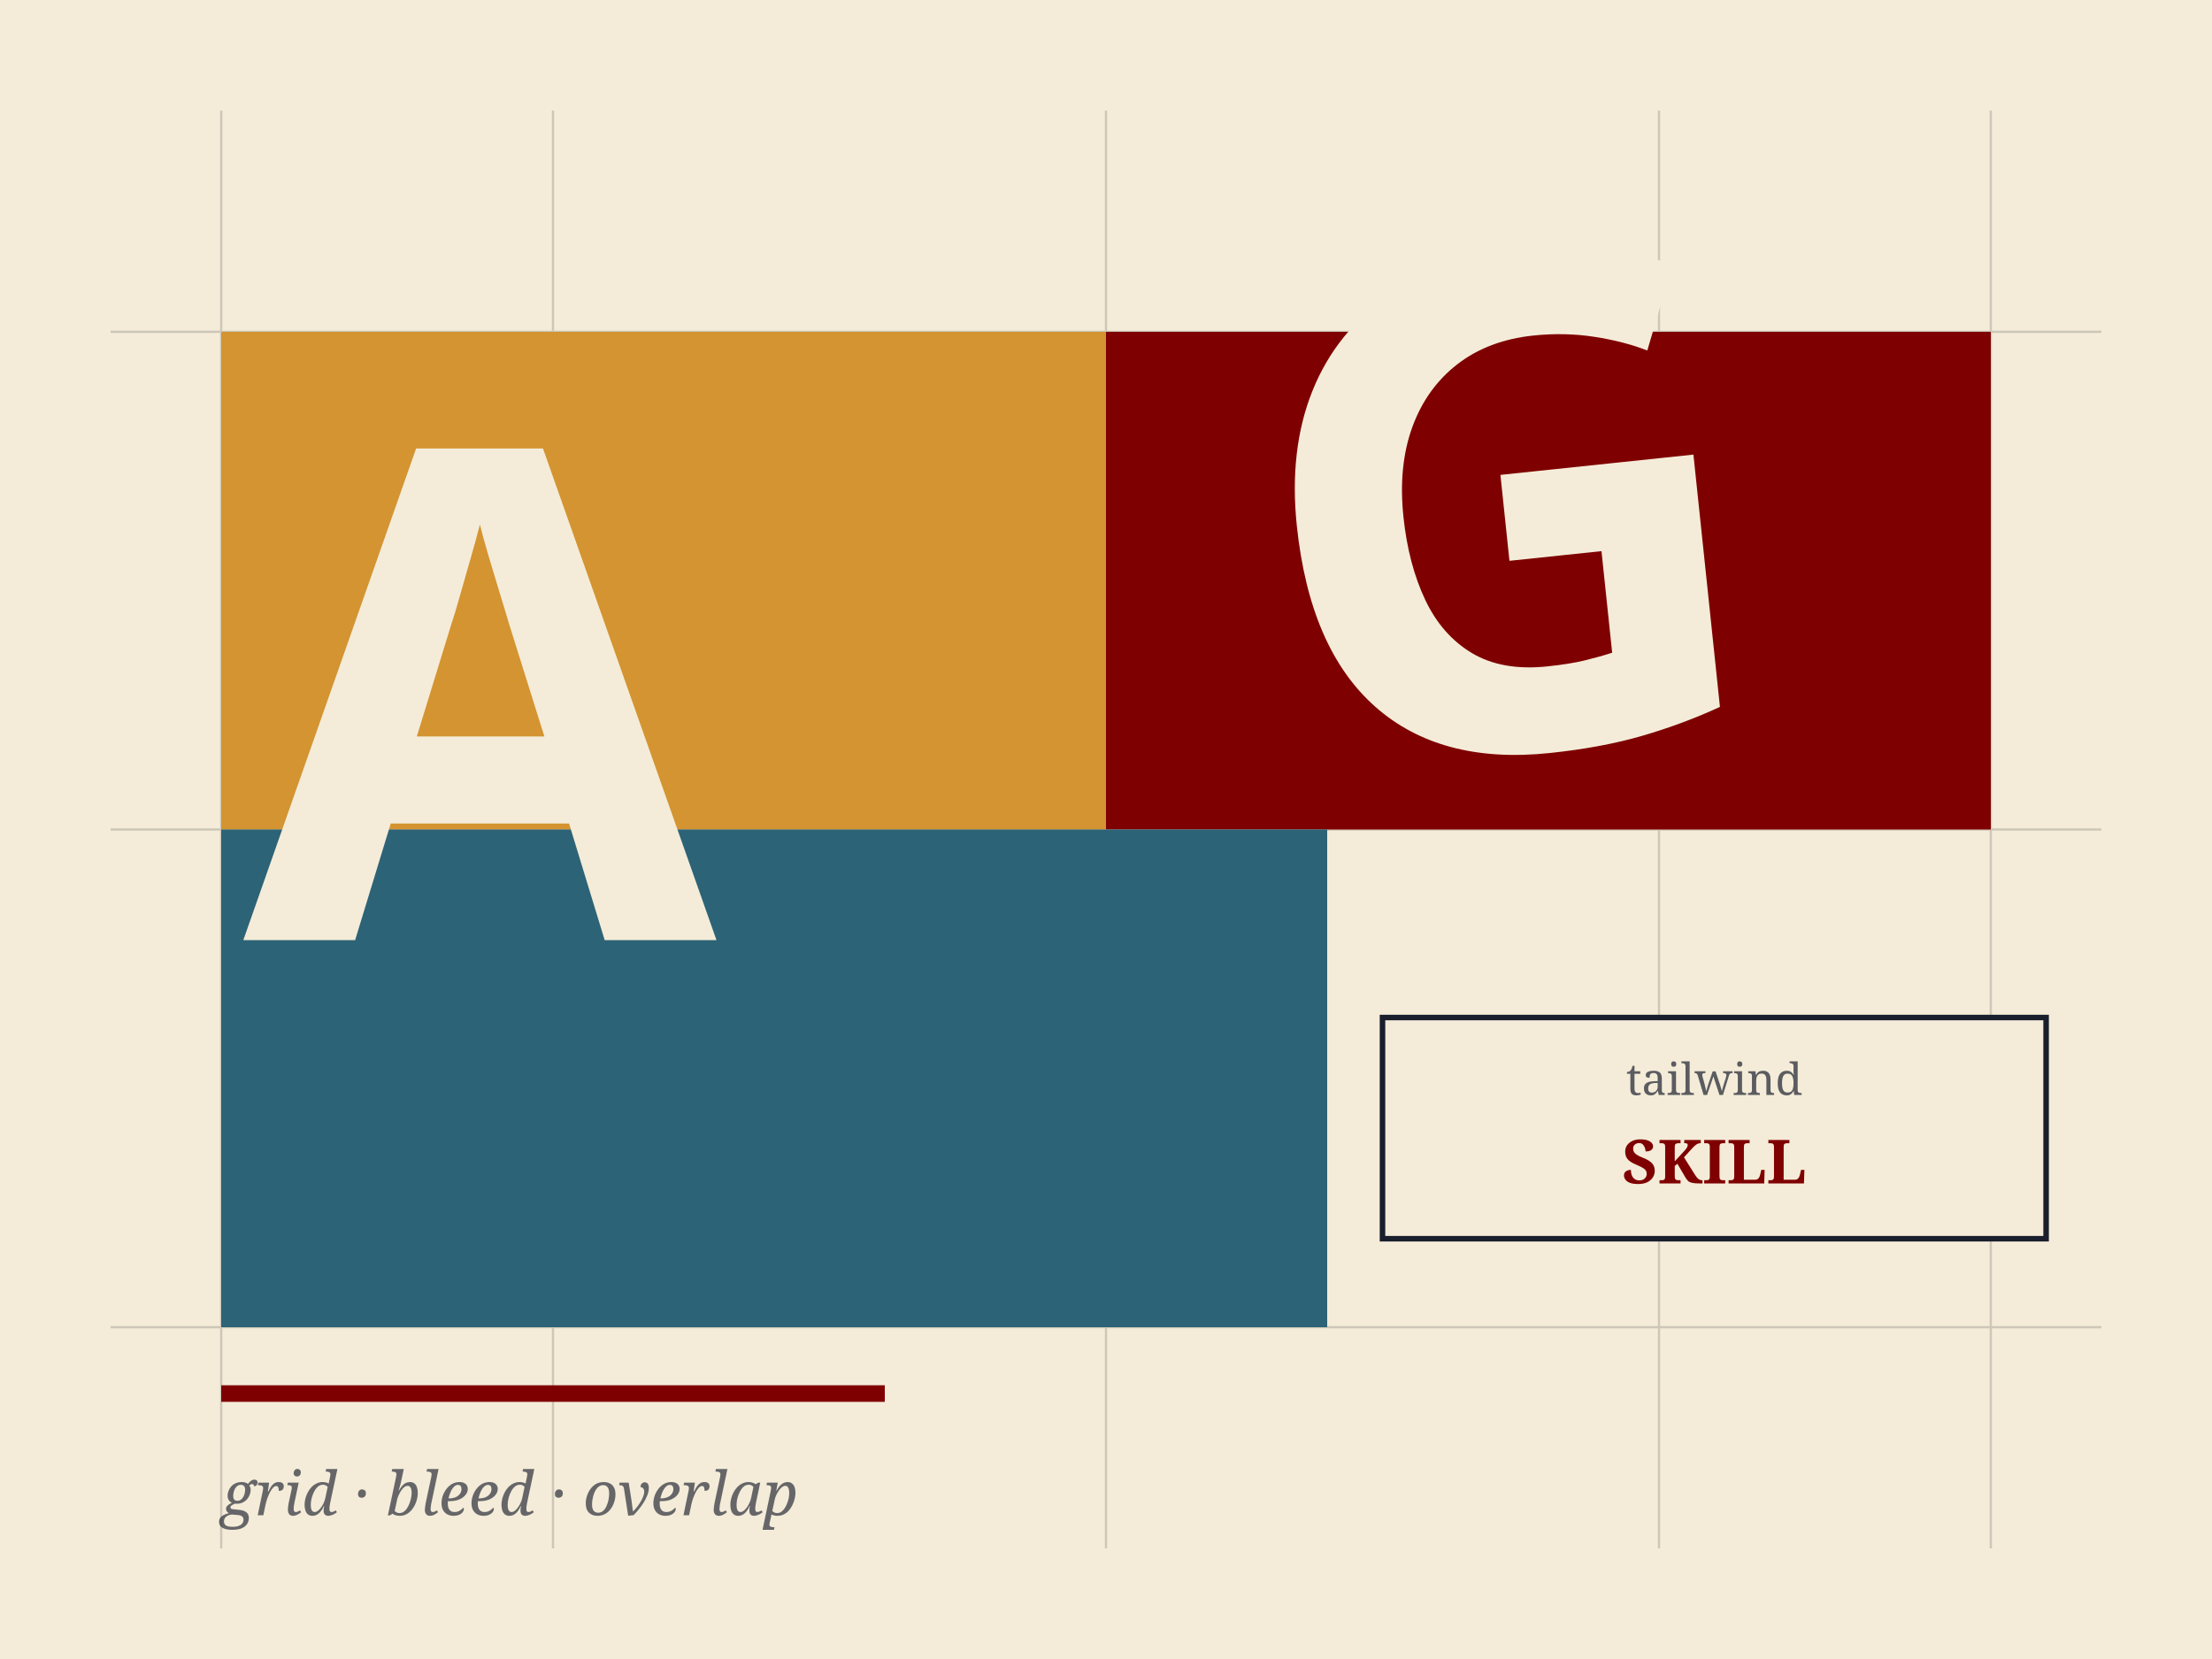
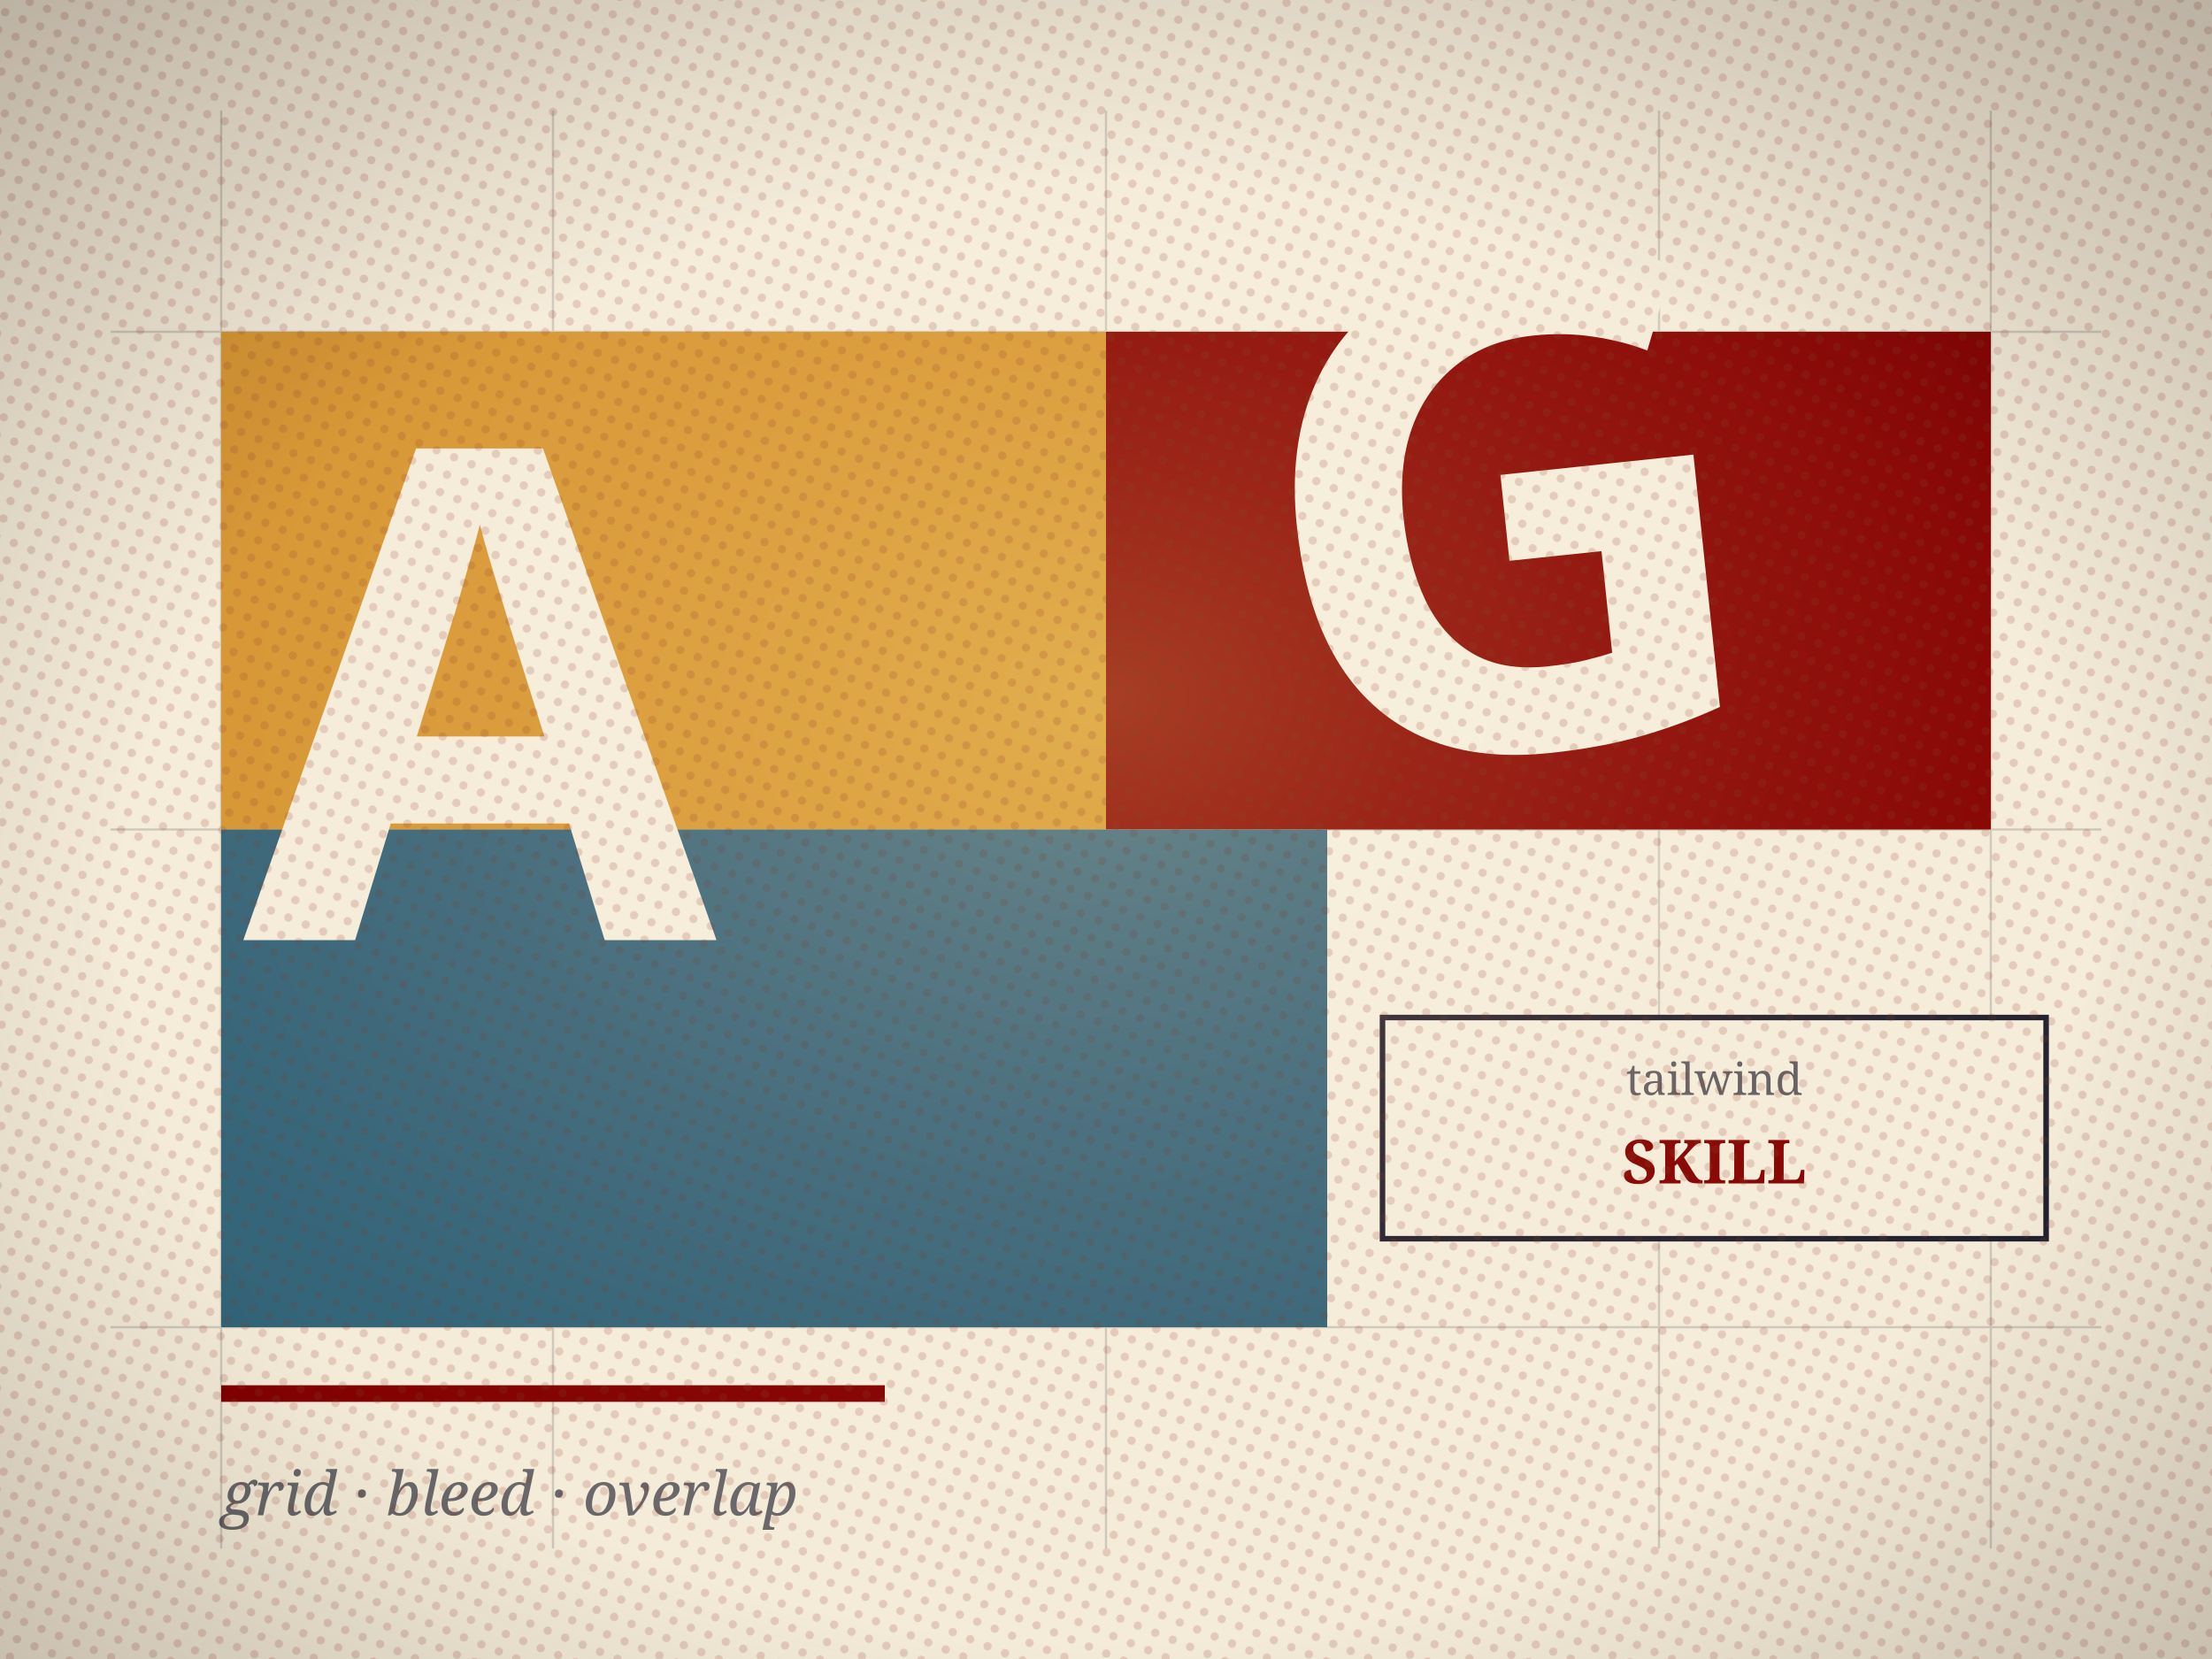
<svg xmlns="http://www.w3.org/2000/svg" viewBox="0 0 400 300" role="img" aria-label="swiss-poster-skill">
+   <defs>
+     <pattern id="riso-dots" x="0" y="0" width="3.4" height="3.4" patternUnits="userSpaceOnUse" patternTransform="rotate(22)">
+       <circle cx="1.7" cy="1.7" r="0.75" fill="#7f0000" />
+     </pattern>
+     <pattern id="riso-dots-warm" x="0" y="0" width="3.4" height="3.4" patternUnits="userSpaceOnUse" patternTransform="rotate(22)">
+       <circle cx="1.7" cy="1.7" r="0.75" fill="#e8b76b" />
+     </pattern>
+     <radialGradient id="riso-bloom" cx="0.5" cy="0.42" r="0.7">
+       <stop offset="0" stop-color="#e8b76b" stop-opacity="0.34" />
+       <stop offset="0.7" stop-color="#a83838" stop-opacity="0.06" />
+       <stop offset="1" stop-color="#7f0000" stop-opacity="0" />
+     </radialGradient>
+     <radialGradient id="riso-vignette" cx="0.5" cy="0.55" r="0.88">
+       <stop offset="0.5" stop-color="#1a0a0a" stop-opacity="0" />
+       <stop offset="1" stop-color="#1a0a0a" stop-opacity="0.38" />
+     </radialGradient>
+   </defs>
  <rect width="400" height="300" fill="#f4ecd8" />
  <g stroke="#1a1f2e" stroke-width="0.4" opacity="0.18">
    <line x1="40" y1="20" x2="40" y2="280" />
    <line x1="100" y1="20" x2="100" y2="280" />
    <line x1="200" y1="20" x2="200" y2="280" />
    <line x1="300" y1="20" x2="300" y2="280" />
    <line x1="360" y1="20" x2="360" y2="280" />
    <line x1="20" y1="60" x2="380" y2="60" />
    <line x1="20" y1="150" x2="380" y2="150" />
    <line x1="20" y1="240" x2="380" y2="240" />
  </g>
  <g>
    <rect x="40" y="60" width="160" height="90" fill="#d49431" />
    <rect x="200" y="60" width="160" height="90" fill="#7f0000" />
    <rect x="40" y="150" width="200" height="90" fill="#2d6377" />
  </g>
  <text x="44" y="170" font-family="cronos-pro-1, system-ui, sans-serif" font-weight="900" font-size="124" fill="#f4ecd8" letter-spacing="-0.06em">A</text>
  <text x="232" y="140" font-family="cronos-pro-1, system-ui, sans-serif" font-weight="900" font-size="124" fill="#f4ecd8" letter-spacing="-0.06em" transform="rotate(-6 232 140)">G</text>
  <g transform="translate(250 184)">
    <rect x="0" y="0" width="120" height="40" fill="#f4ecd8" stroke="#1a1f2e" stroke-width="1" />
    <text x="60" y="14" font-family="Georgia, serif" font-size="8" fill="#1a1f2e" opacity="0.7" text-anchor="middle">tailwind</text>
    <text x="60" y="30" font-family="Georgia, serif" font-size="11" font-weight="800" fill="#7f0000" text-anchor="middle">SKILL</text>
  </g>
  <line x1="40" y1="252" x2="160" y2="252" stroke="#7f0000" stroke-width="3" />
  <text x="40" y="274" font-family="Georgia, serif" font-style="italic" font-size="11" fill="#1a1f2e" opacity="0.65">grid · bleed · overlap</text>
+   <g aria-hidden="true" style="pointer-events:none">
+     <rect width="400" height="300" fill="url(#riso-bloom)" style="mix-blend-mode:screen" />
+     <rect width="400" height="300" fill="url(#riso-dots)" opacity="0.16" style="mix-blend-mode:multiply" />
+     <rect width="400" height="300" fill="url(#riso-dots-warm)" opacity="0.08" style="mix-blend-mode:screen" />
+     <rect width="400" height="300" fill="url(#riso-vignette)" style="mix-blend-mode:multiply" />
+   </g>
</svg>
